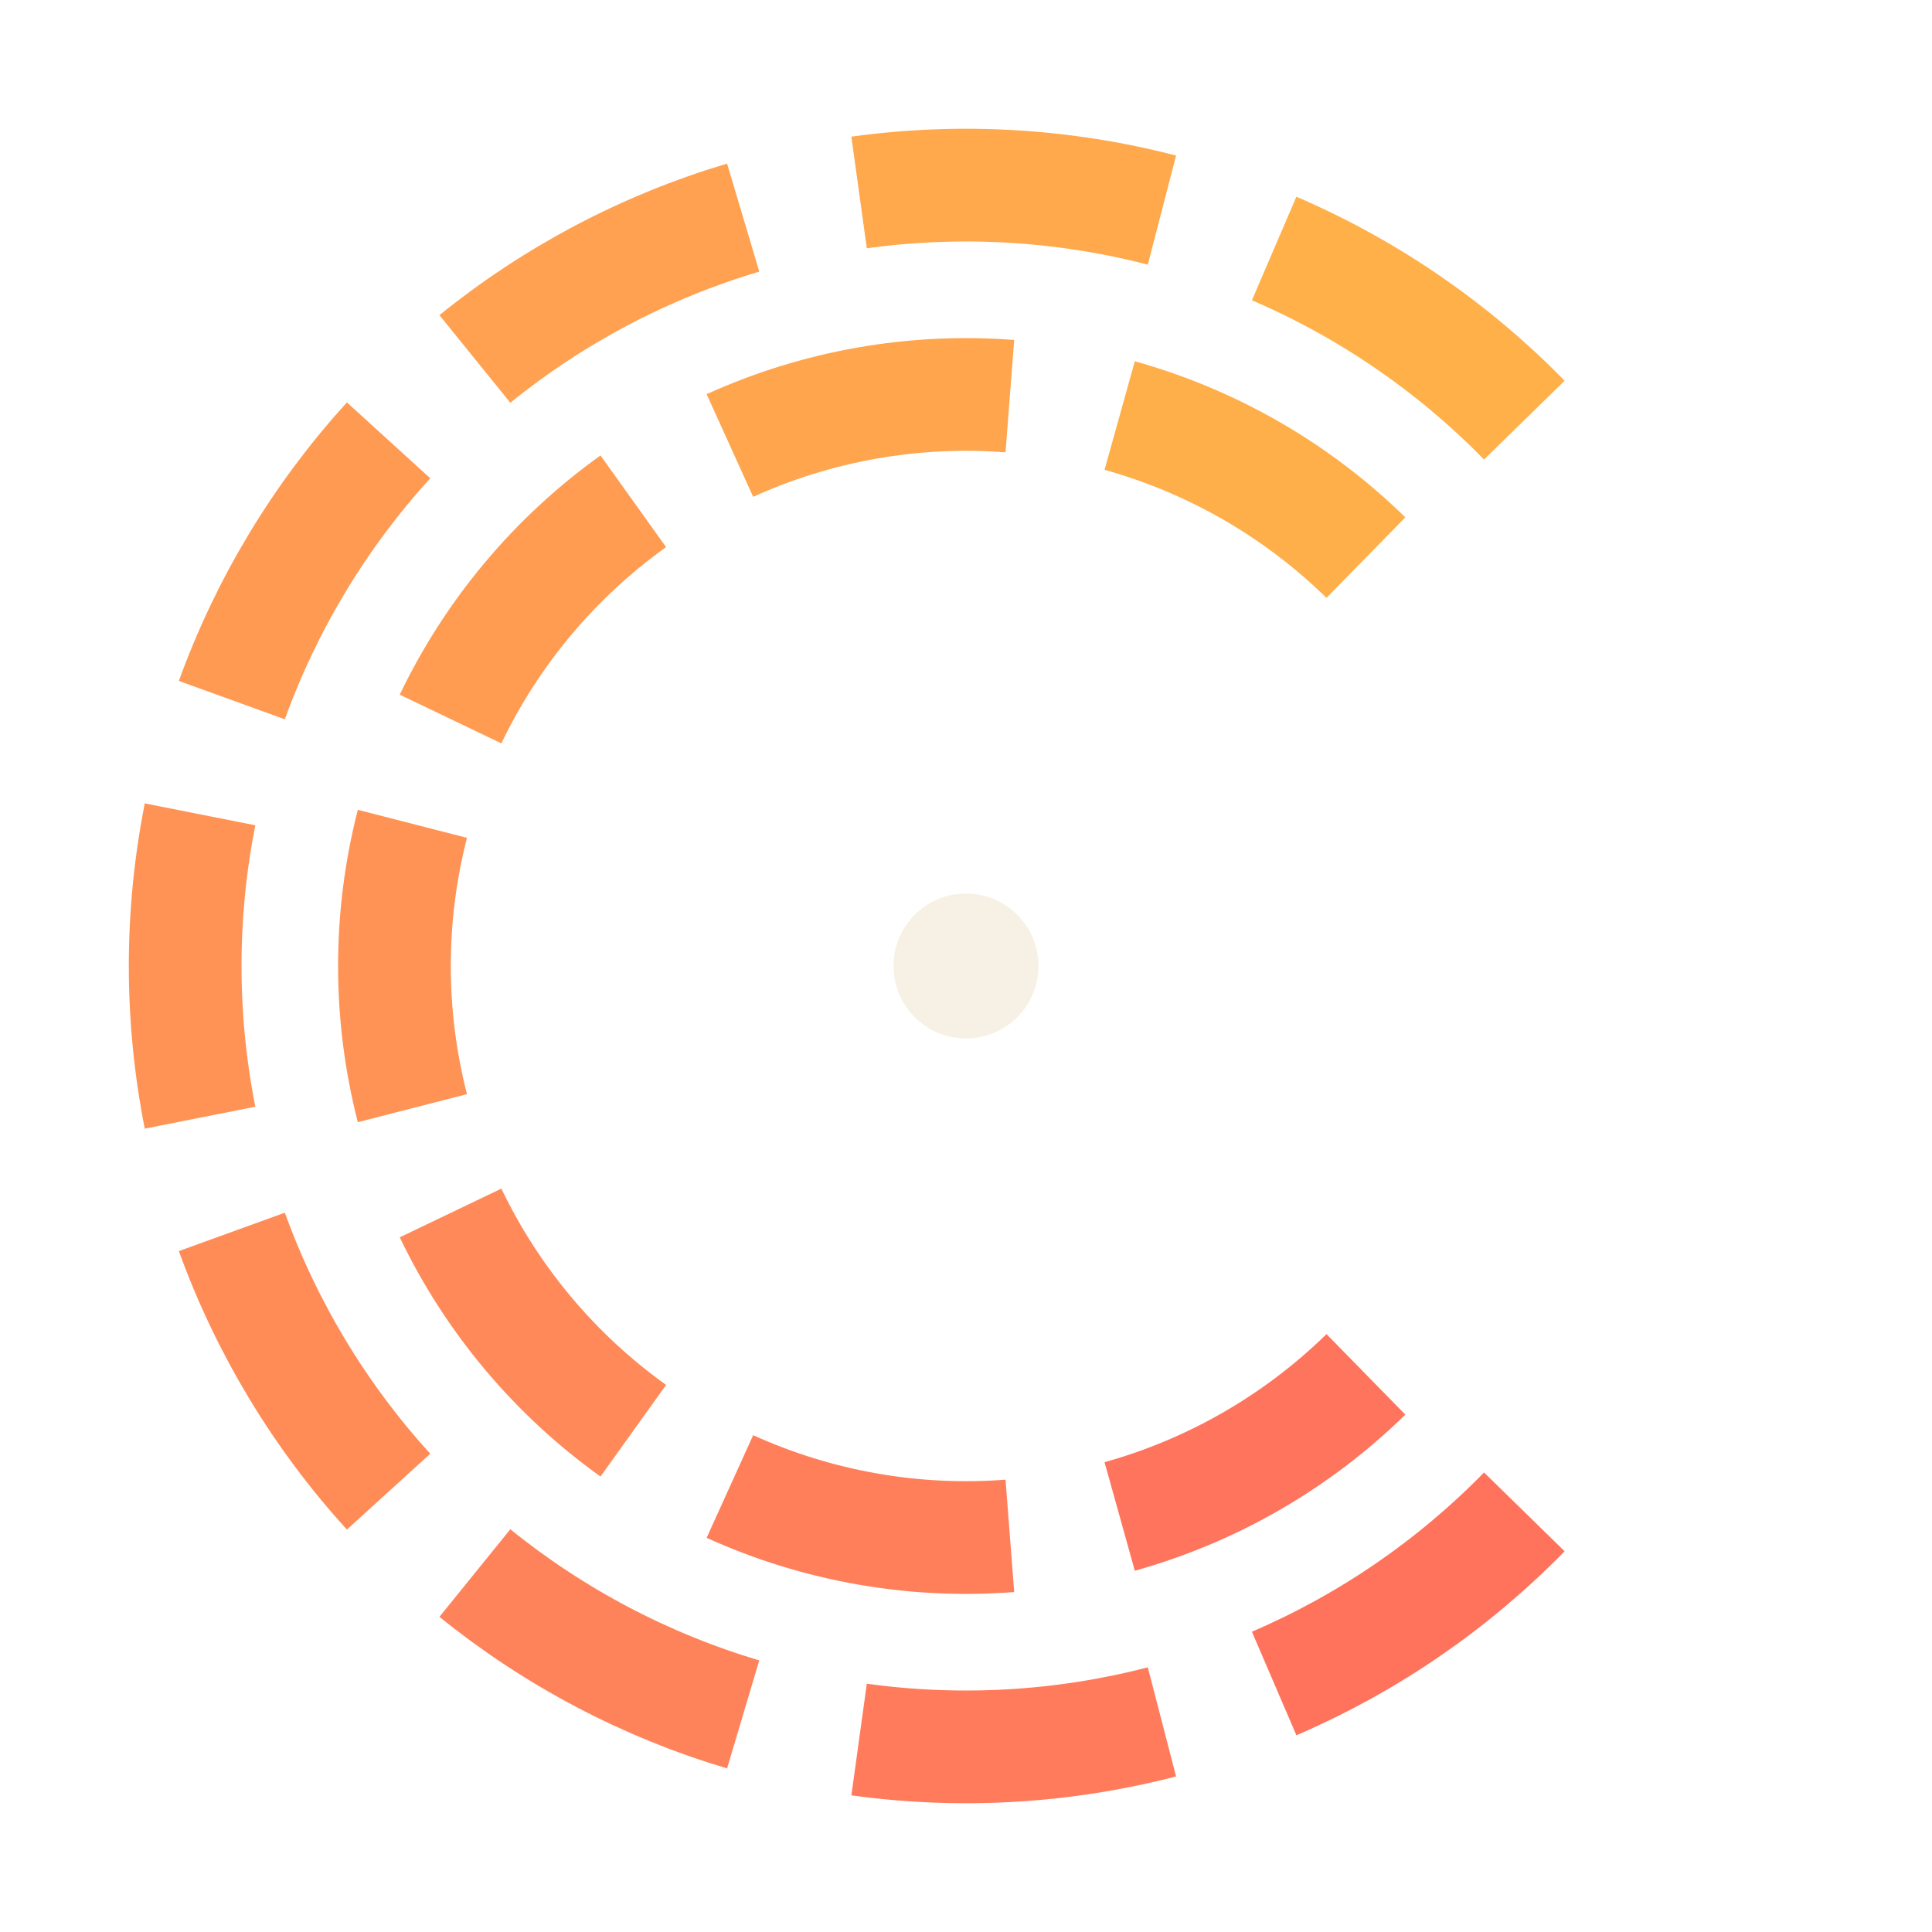
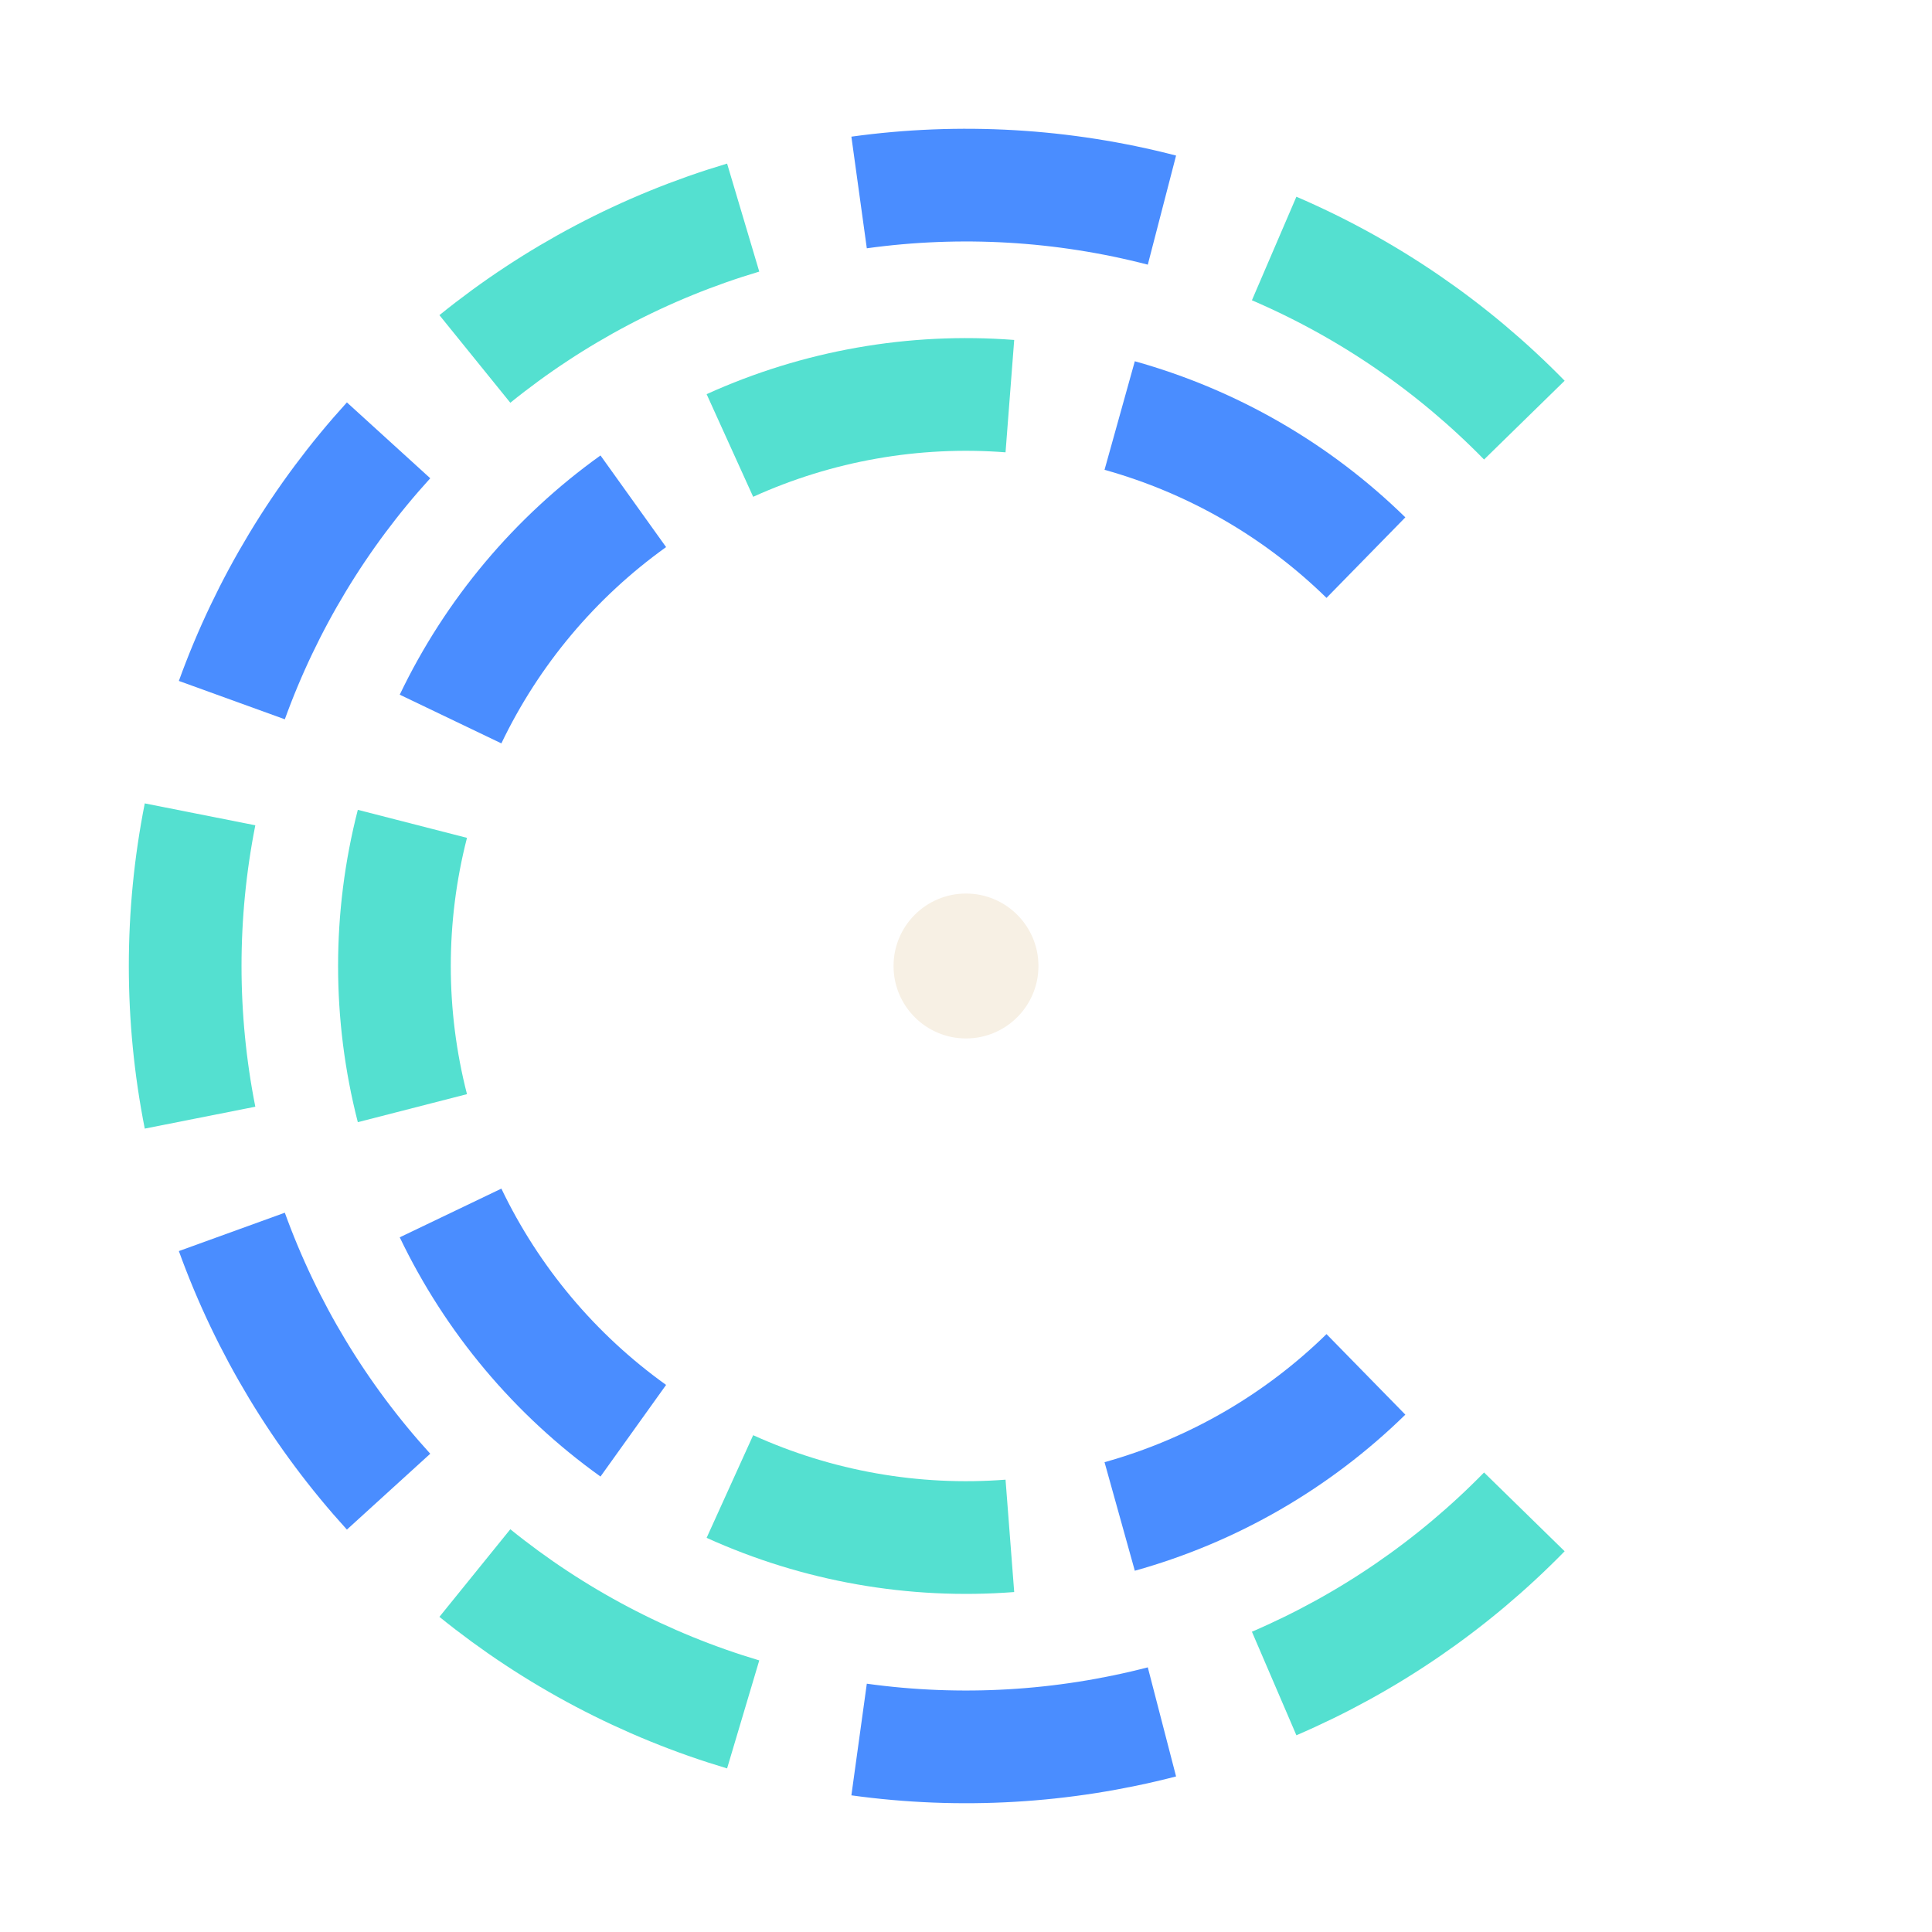
<svg xmlns="http://www.w3.org/2000/svg" viewBox="0 0 240 240" width="240" height="240">
-   <path d="M189.36 187.81A97 97 0 0 1 158.28 209.13" stroke="#ff735d" stroke-width="14" fill="none" />
-   <path d="M144.34 213.9A97 97 0 0 1 106.72 216.09" stroke="#ff7b5b" stroke-width="14" fill="none" />
-   <path d="M92.32 212.97A97 97 0 0 1 58.99 195.41" stroke="#ff835a" stroke-width="14" fill="none" />
-   <path d="M48.27 185.3A97 97 0 0 1 28.8 153.03" stroke="#ff8b57" stroke-width="14" fill="none" />
-   <path d="M24.85 138.84A97 97 0 0 1 24.85 101.16" stroke="#ff9355" stroke-width="14" fill="none" />
-   <path d="M28.8 86.97A97 97 0 0 1 48.27 54.7" stroke="#ff9a53" stroke-width="14" fill="none" />
-   <path d="M58.99 44.59A97 97 0 0 1 92.32 27.03" stroke="#ffa150" stroke-width="14" fill="none" />
-   <path d="M106.72 23.91A97 97 0 0 1 144.34 26.1" stroke="#ffa84c" stroke-width="14" fill="none" />
-   <path d="M158.28 30.87A97 97 0 0 1 189.36 52.19" stroke="#ffb049" stroke-width="14" fill="none" />
-   <path d="M169.68 170.73A71 71 0 0 1 139.09 188.38" stroke="#ff745d" stroke-width="14" fill="none" />
-   <path d="M125.45 190.79A71 71 0 0 1 90.67 184.66" stroke="#ff7f5b" stroke-width="14" fill="none" />
-   <path d="M78.67 177.73A71 71 0 0 1 55.97 150.68" stroke="#ff8958" stroke-width="14" fill="none" />
-   <path d="M51.23 137.66A71 71 0 0 1 51.23 102.34" stroke="#ff9355" stroke-width="14" fill="none" />
-   <path d="M55.97 89.32A71 71 0 0 1 78.67 62.27" stroke="#ff9c52" stroke-width="14" fill="none" />
-   <path d="M90.67 55.34A71 71 0 0 1 125.45 49.21" stroke="#ffa54e" stroke-width="14" fill="none" />
-   <path d="M139.09 51.62A71 71 0 0 1 169.68 69.27" stroke="#ffaf49" stroke-width="14" fill="none" />
+   <path d="M189.36 187.81A97 97 0 0 1 158.28 209.13" stroke="#54e0d0" stroke-width="14" fill="none" />
+   <path d="M144.34 213.9A97 97 0 0 1 106.72 216.09" stroke="#4a8dff" stroke-width="14" fill="none" />
+   <path d="M92.32 212.97A97 97 0 0 1 58.99 195.41" stroke="#54e0d0" stroke-width="14" fill="none" />
+   <path d="M48.27 185.3A97 97 0 0 1 28.8 153.03" stroke="#4a8dff" stroke-width="14" fill="none" />
+   <path d="M24.85 138.84A97 97 0 0 1 24.85 101.16" stroke="#54e0d0" stroke-width="14" fill="none" />
+   <path d="M28.8 86.97A97 97 0 0 1 48.27 54.7" stroke="#4a8dff" stroke-width="14" fill="none" />
+   <path d="M58.99 44.59A97 97 0 0 1 92.32 27.03" stroke="#54e0d0" stroke-width="14" fill="none" />
+   <path d="M106.72 23.91A97 97 0 0 1 144.34 26.1" stroke="#4a8dff" stroke-width="14" fill="none" />
+   <path d="M158.28 30.87A97 97 0 0 1 189.36 52.19" stroke="#54e0d0" stroke-width="14" fill="none" />
+   <path d="M169.68 170.73A71 71 0 0 1 139.09 188.38" stroke="#4a8dff" stroke-width="14" fill="none" />
+   <path d="M125.45 190.79A71 71 0 0 1 90.67 184.66" stroke="#54e0d0" stroke-width="14" fill="none" />
+   <path d="M78.67 177.73A71 71 0 0 1 55.97 150.68" stroke="#4a8dff" stroke-width="14" fill="none" />
+   <path d="M51.23 137.66A71 71 0 0 1 51.23 102.34" stroke="#54e0d0" stroke-width="14" fill="none" />
+   <path d="M55.97 89.32A71 71 0 0 1 78.67 62.27" stroke="#4a8dff" stroke-width="14" fill="none" />
+   <path d="M90.67 55.34A71 71 0 0 1 125.45 49.21" stroke="#54e0d0" stroke-width="14" fill="none" />
+   <path d="M139.09 51.62A71 71 0 0 1 169.68 69.27" stroke="#4a8dff" stroke-width="14" fill="none" />
  <circle cx="120" cy="120" r="9" fill="#f7f0e4" />
</svg>
